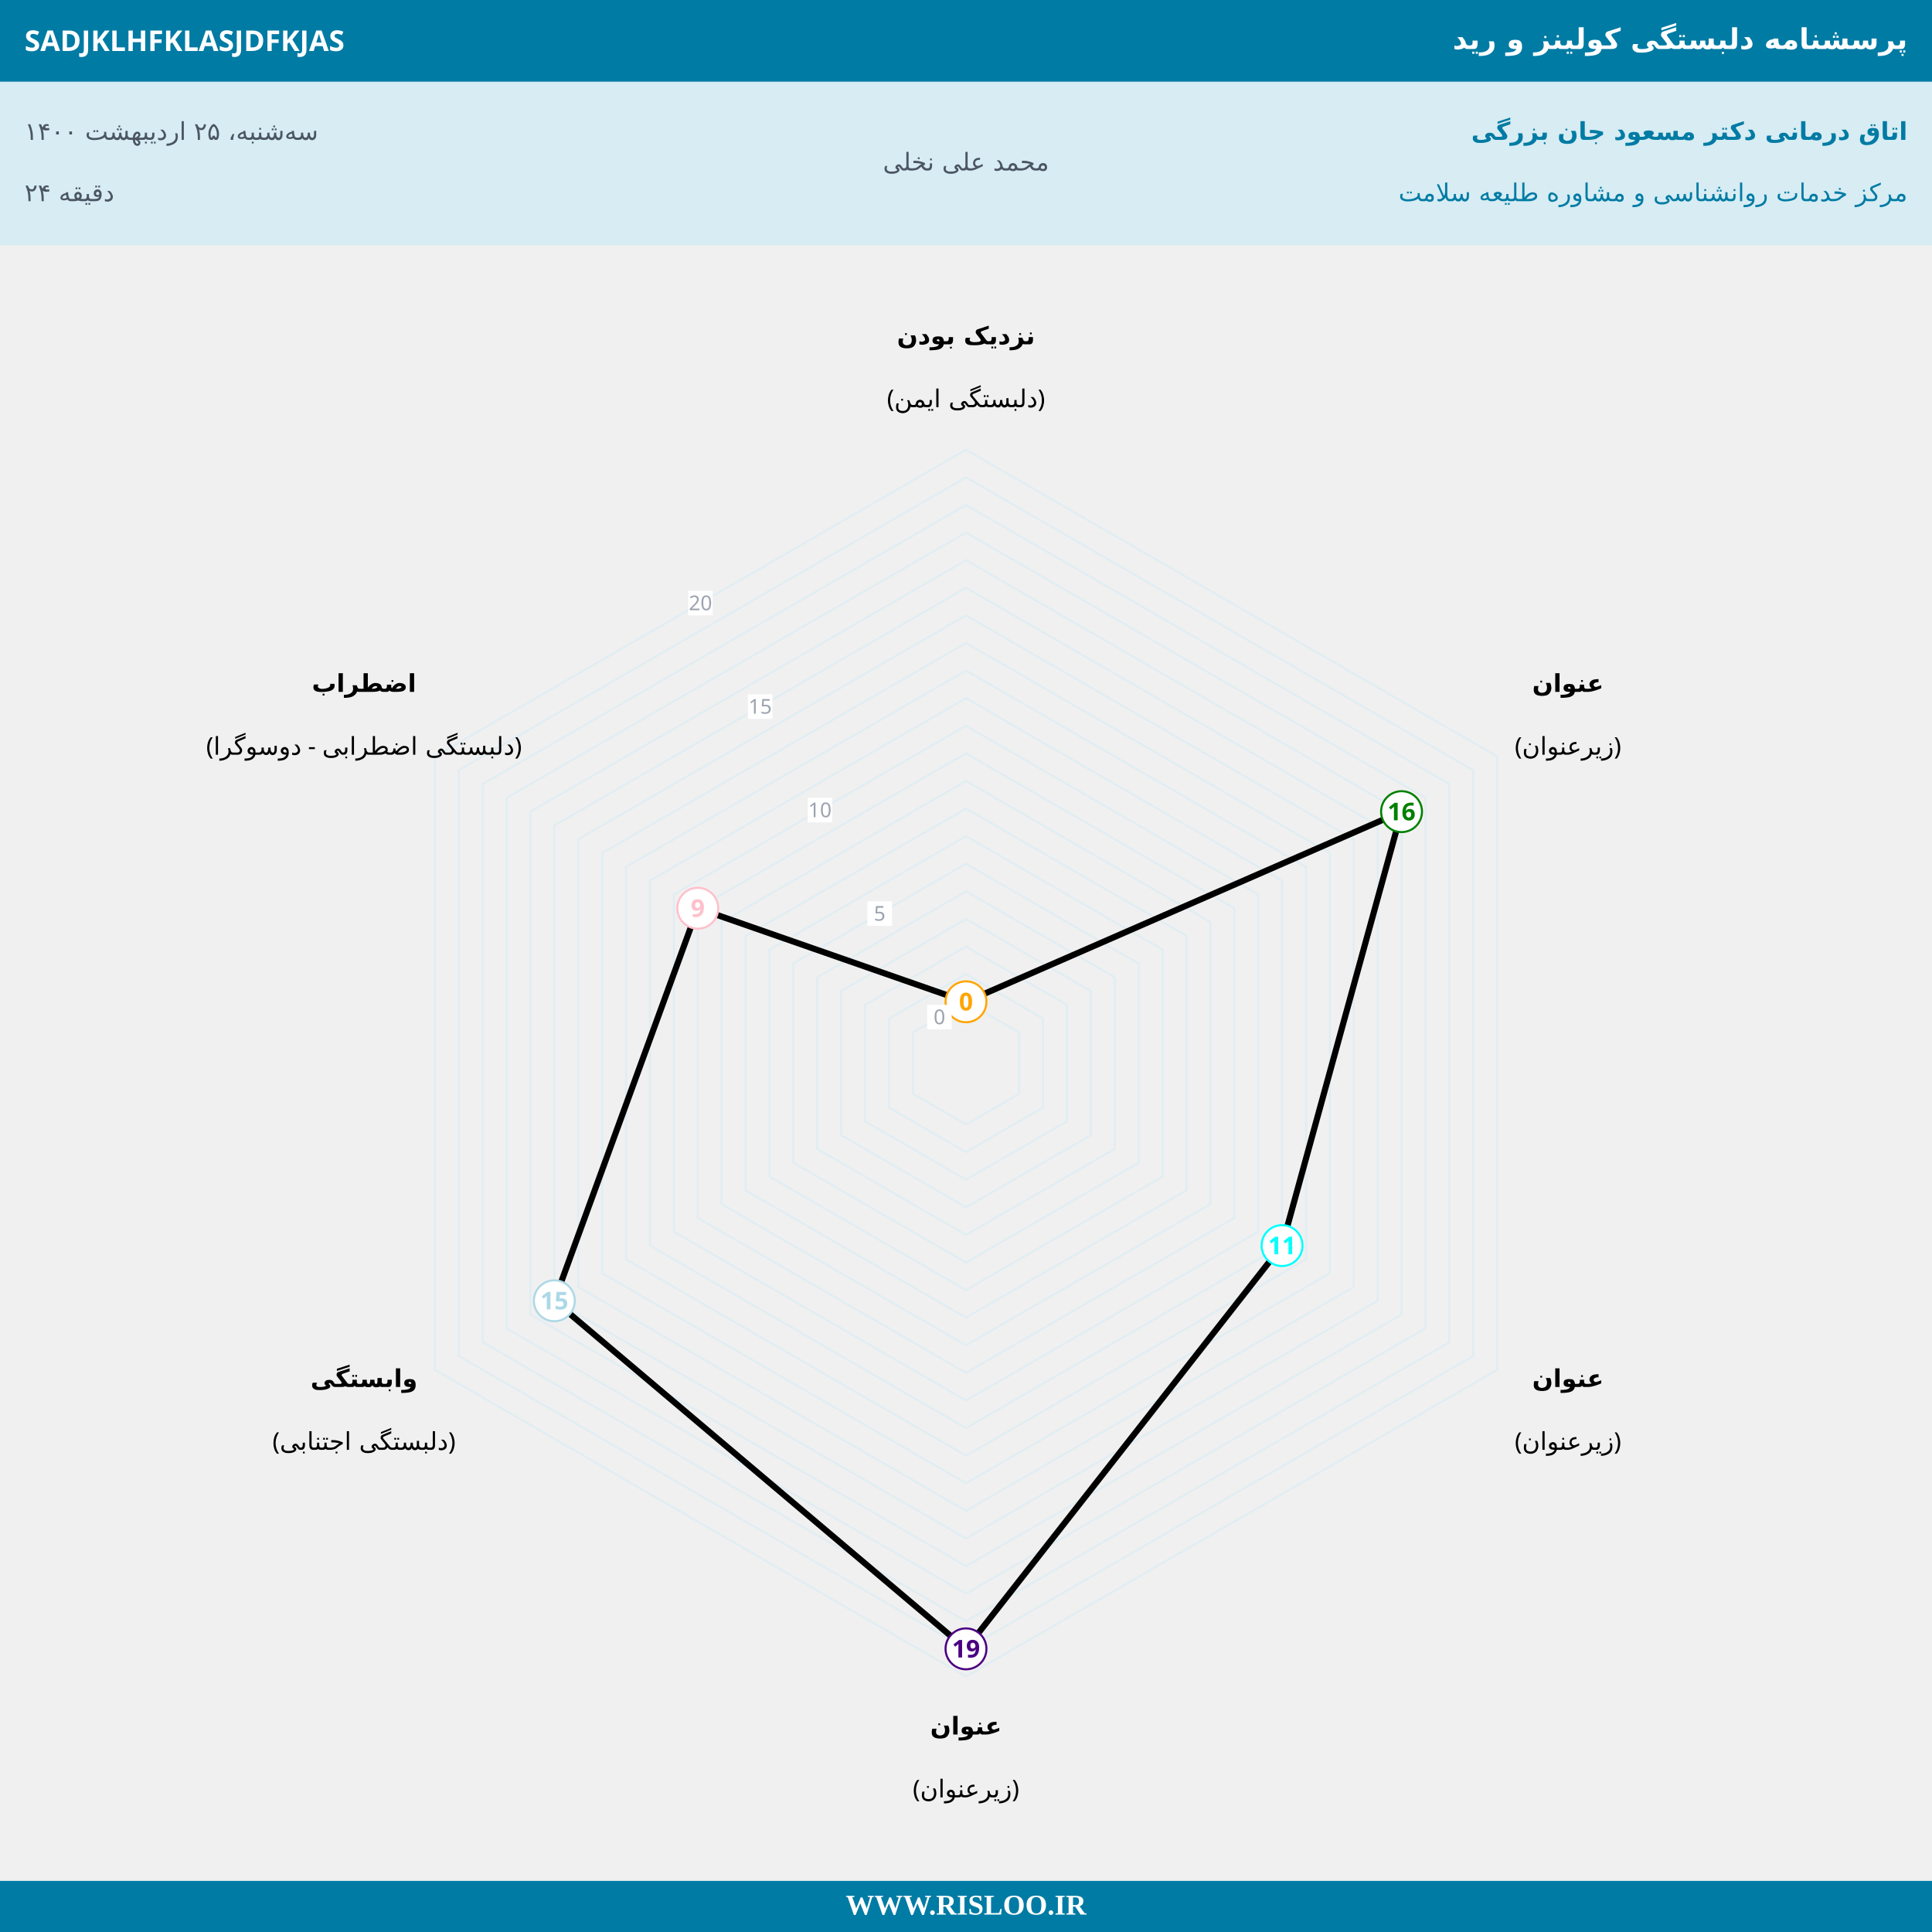
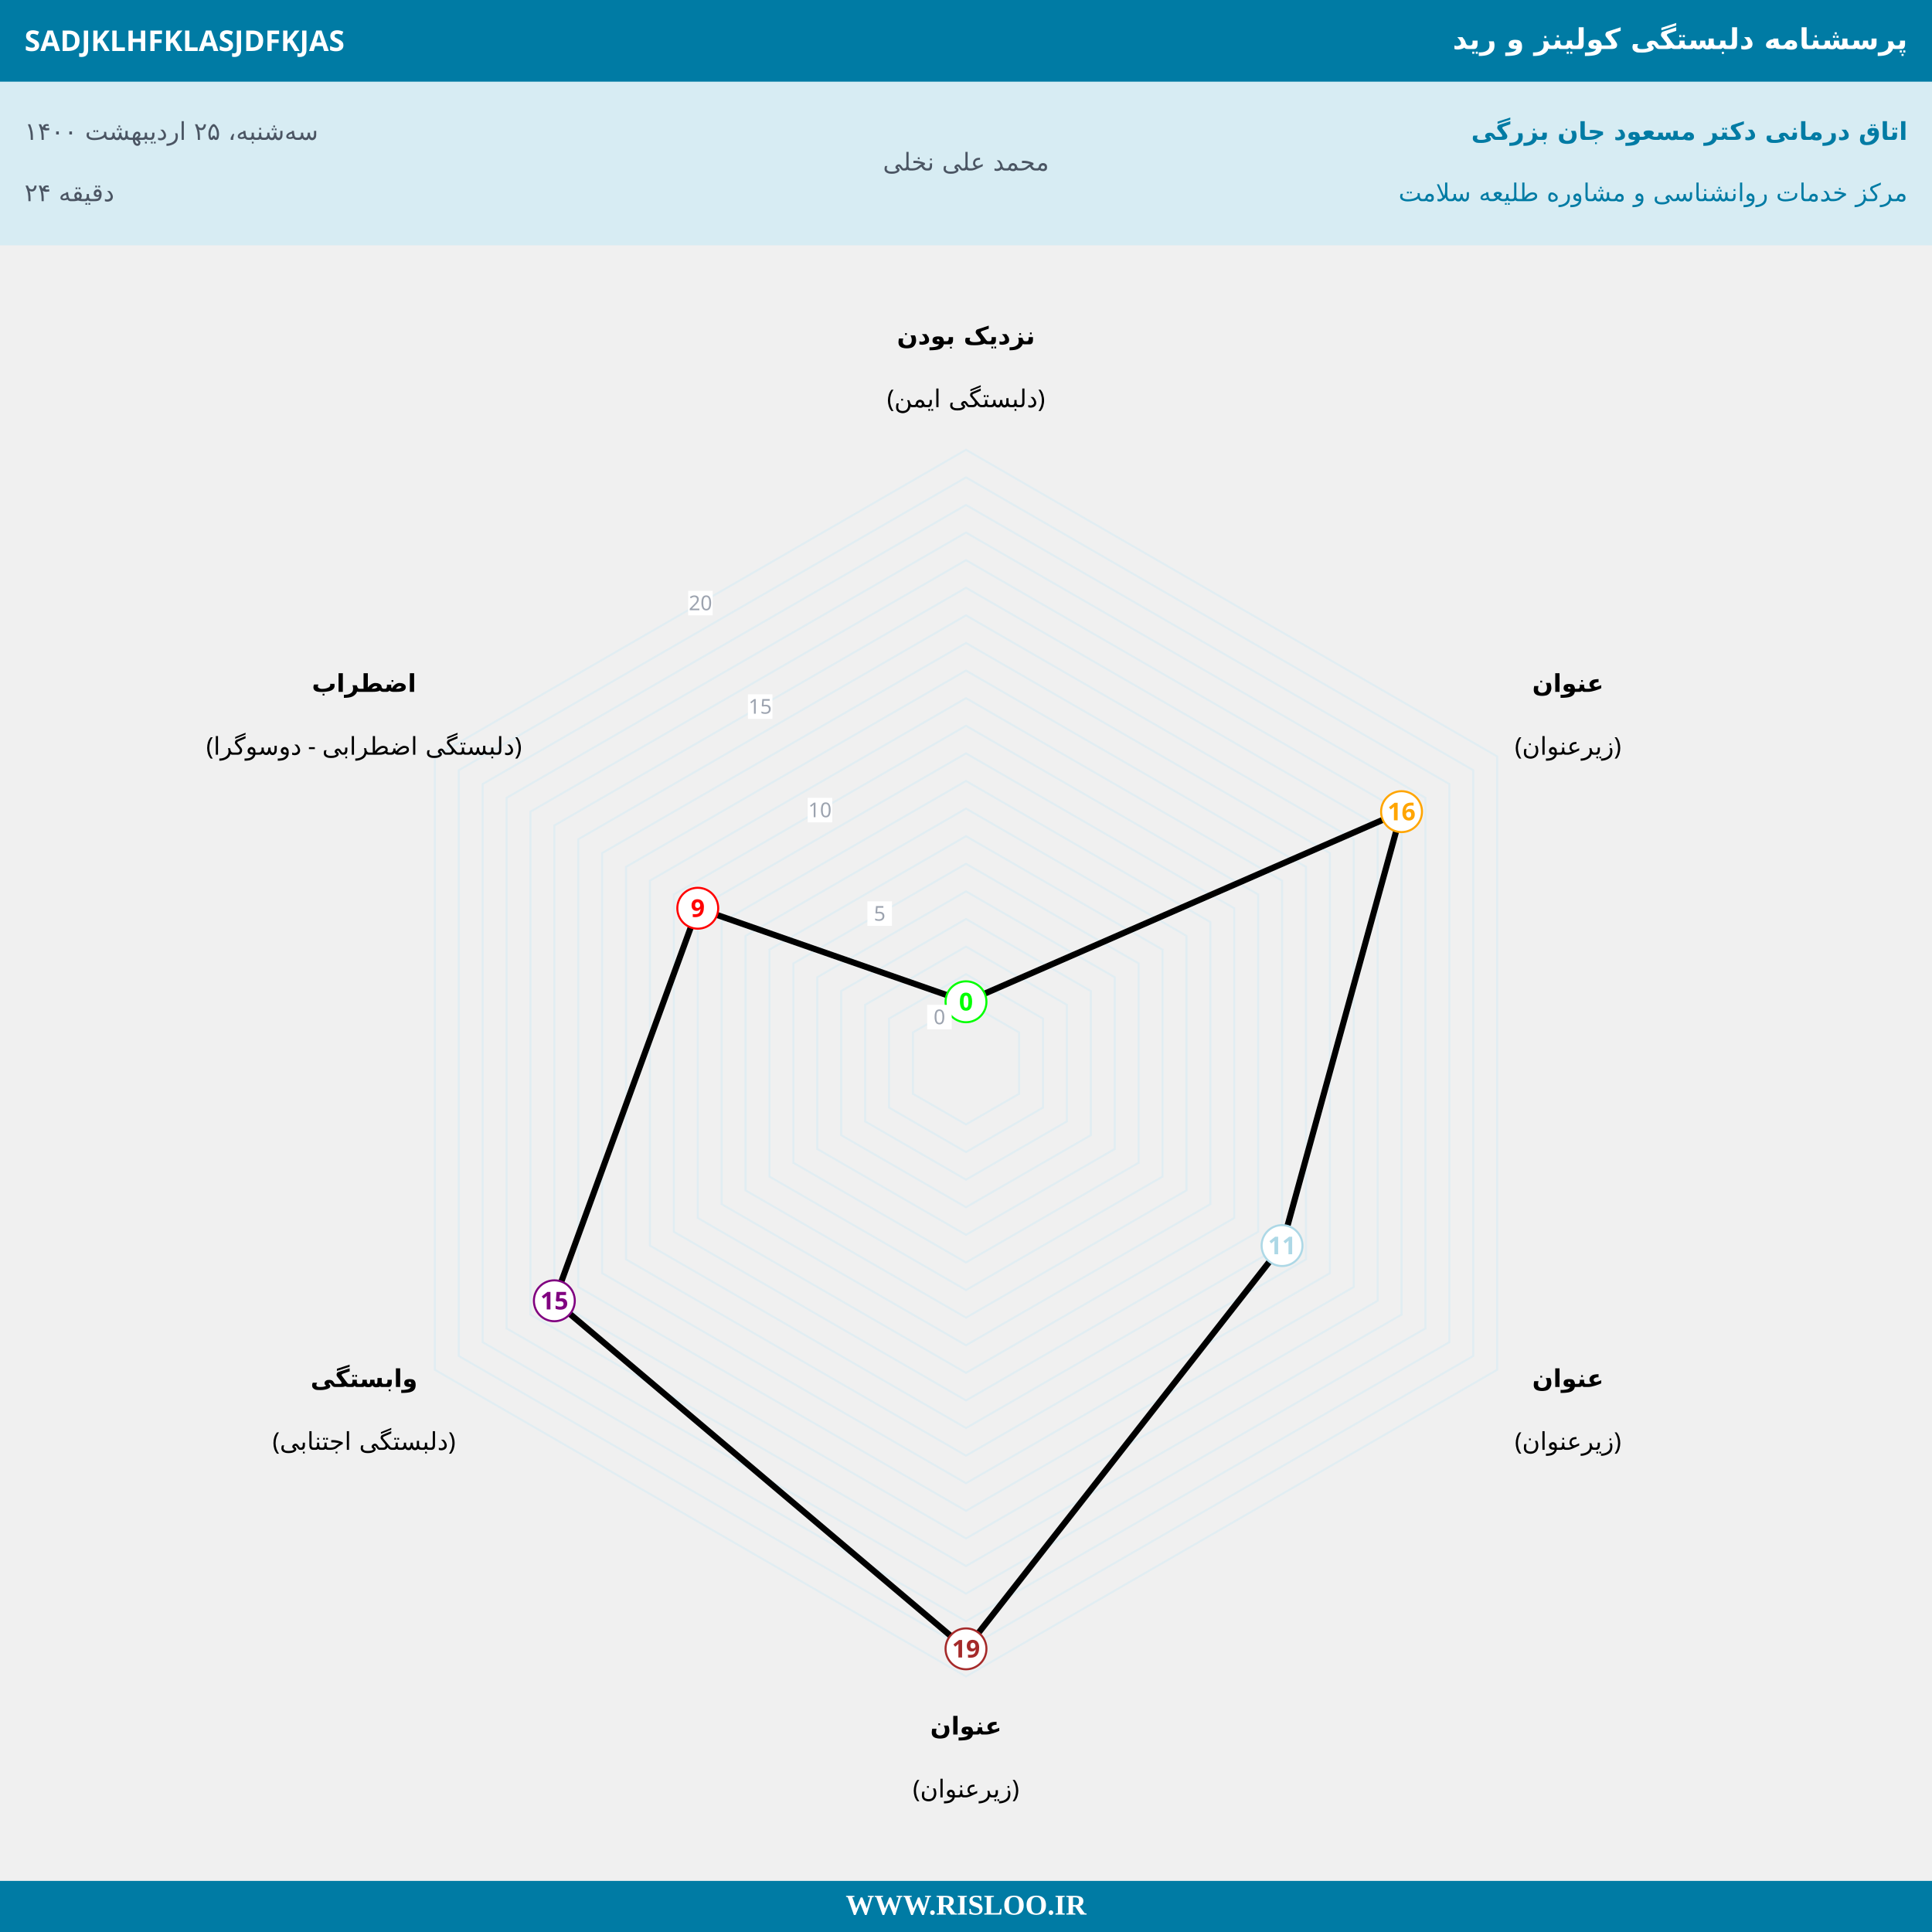
<svg xmlns="http://www.w3.org/2000/svg" version="1.1" width="945" height="945">
  <style>
    @font-face {
  font-family: Dana-fanum;
  font-style: normal;
  font-weight: normal;
  src: url('https://api.risloo.ir/fonts/Dana/eot/dana-fanum-regular.eot');
  src: url('https://api.risloo.ir/fonts/Dana/eot/dana-fanum-regular.eot?#iefix') format('embedded-opentype'),
   url('https://api.risloo.ir/fonts/Dana/woff2/dana-fanum-regular.woff2') format('woff2'),
   url('https://api.risloo.ir/fonts/Dana/woff/dana-fanum-regular.woff') format('woff');
}
@font-face {
  font-family: Dana;
  font-style: normal;
  font-weight: normal;
  src: url('https://api.risloo.ir/fonts/Dana/eot/dana-regular.eot');
  src: url('https://api.risloo.ir/fonts/Dana/eot/dana-regular.eot?#iefix') format('embedded-opentype'),
   url('https://api.risloo.ir/fonts/Dana/woff2/dana-regular.woff2') format('woff2'),
   url('https://api.risloo.ir/fonts/Dana/woff/dana-regular.woff') format('woff');
}  </style>
  <g font-family="iransans">
    <g fill="white" font-weight="bold" font-size="14">
      <rect x="0" y="0" width="100%" height="40" fill="#007BA4" />
      <text x="100%" y="20" transform="translate(-12, 0)" text-anchor="end" dominant-baseline="middle">پرسشنامه دلبستگی کولینز و رید</text>
      <text x="0" y="20" transform="translate(+12, 0)" text-anchor="start" dominant-baseline="middle">SADJKLHFKLASJDFKJAS</text>
    </g>
    <g transform="translate(0, 40)" fill="#4B5563">
      <rect x="0" y="0" width="100%" height="80" fill="#D7ECF3" />
      <g fill="#007BA4">
        <text x="100%" y="40" transform="translate(-12, -15)" font-weight="bold" text-anchor="end" dominant-baseline="middle">اتاق درمانی دکتر مسعود جان بزرگی</text>
        <text x="100%" y="40" transform="translate(-12, +15)" font-weight="normal" text-anchor="end" dominant-baseline="middle">مرکز خدمات روانشناسی و مشاوره طلیعه سلامت</text>
      </g>
      <g fill="#4B5563" font-weight="normal">
        <text x="50%" y="40" transform="translate(0, 0)" text-anchor="middle" dominant-baseline="middle">محمد علی نخلی</text>
        <text x="0" y="40" transform="translate(+12, -15)" text-anchor="start" dominant-baseline="middle">سه‌شنبه، ۲۵ اردیبهشت ۱۴۰۰</text>
        <text x="0" y="40" transform="translate(+12, +15)" text-anchor="start" dominant-baseline="middle">۲۴ دقیقه</text>
      </g>
    </g>
  </g>
  <g transform="translate(72.5, 120)">
    <g fill="transparent" stroke="#E1EDF2">
      <path d="M 400 100 L 140.19 250 L 140.19 550 L 400 700 L 659.81 550 L 659.81 250 Z" />
      <path d="M 400 113.5 L 151.88 256.75 L 151.88 543.25 L 400 686.5 L 648.12 543.25 L 648.12 256.75 Z" />
      <path d="M 400 127 L 163.58 263.5 L 163.58 536.5 L 400 673 L 636.42 536.5 L 636.42 263.5 Z" />
      <path d="M 400 140.5 L 175.27 270.25 L 175.27 529.75 L 400 659.5 L 624.73 529.75 L 624.73 270.25 Z" />
      <path d="M 400 154 L 186.96 277 L 186.96 523 L 400 646 L 613.04 523 L 613.04 277 Z" />
      <path d="M 400 167.5 L 198.65 283.75 L 198.65 516.25 L 400 632.5 L 601.35 516.25 L 601.35 283.75 Z" />
      <path d="M 400 181 L 210.34 290.5 L 210.34 509.5 L 400 619 L 589.66 509.5 L 589.66 290.5 Z" />
      <path d="M 400 194.5 L 222.03 297.25 L 222.03 502.75 L 400 605.5 L 577.97 502.75 L 577.97 297.25 Z" />
      <path d="M 400 208 L 233.72 304 L 233.72 496 L 400 592 L 566.28 496 L 566.28 304 Z" />
      <path d="M 400 221.5 L 245.41 310.75 L 245.41 489.25 L 400 578.5 L 554.59 489.25 L 554.59 310.75 Z" />
      <path d="M 400 235 L 257.11 317.5 L 257.11 482.5 L 400 565 L 542.89 482.5 L 542.89 317.5 Z" />
      <path d="M 400 248.5 L 268.8 324.25 L 268.8 475.75 L 400 551.5 L 531.2 475.75 L 531.2 324.25 Z" />
      <path d="M 400 262 L 280.49 331 L 280.49 469 L 400 538 L 519.51 469 L 519.51 331 Z" />
      <path d="M 400 275.5 L 292.18 337.75 L 292.18 462.25 L 400 524.5 L 507.82 462.25 L 507.82 337.75 Z" />
      <path d="M 400 289 L 303.87 344.5 L 303.87 455.5 L 400 511 L 496.13 455.5 L 496.13 344.5 Z" />
      <path d="M 400 302.5 L 315.56 351.25 L 315.56 448.75 L 400 497.5 L 484.44 448.75 L 484.44 351.25 Z" />
      <path d="M 400 316 L 327.25 358 L 327.25 442 L 400 484 L 472.75 442 L 472.75 358 Z" />
      <path d="M 400 329.5 L 338.95 364.75 L 338.95 435.25 L 400 470.5 L 461.05 435.25 L 461.05 364.75 Z" />
      <path d="M 400 343 L 350.64 371.5 L 350.64 428.5 L 400 457 L 449.36 428.5 L 449.36 371.5 Z" />
      <path d="M 400 356.5 L 362.33 378.25 L 362.33 421.75 L 400 443.5 L 437.67 421.75 L 437.67 378.25 Z" />
      <path d="M 400 370 L 374.02 385 L 374.02 415 L 400 430 L 425.98 415 L 425.98 385 Z" />
    </g>
    <g fill="transparent" stroke="black" stroke-width="3">
      <path d="M 400 370 L 268.8 324.25 L 198.65 516.25 L 400 686.5 L 554.59 489.25 L 613.04 277 Z" />
    </g>
    <g fill="white">
-       <circle cx="400" cy="370" r="10" stroke="orange" stroke-width="1" />
-       <text x="400" y="370" font-size="12" font-weight="bold" font-family="Dana-fanum" text-anchor="middle" dominant-baseline="middle" fill="orange">0</text>
-       <circle cx="268.8" cy="324.25" r="10" stroke="pink" stroke-width="1" />
-       <text x="268.8" y="324.25" font-size="12" font-weight="bold" font-family="Dana-fanum" text-anchor="middle" dominant-baseline="middle" fill="pink">9</text>
-       <circle cx="198.65" cy="516.25" r="10" stroke="lightBlue" stroke-width="1" />
-       <text x="198.65" y="516.25" font-size="12" font-weight="bold" font-family="Dana-fanum" text-anchor="middle" dominant-baseline="middle" fill="lightBlue">15</text>
-       <circle cx="400" cy="686.5" r="10" stroke="indigo" stroke-width="1" />
-       <text x="400" y="686.5" font-size="12" font-weight="bold" font-family="Dana-fanum" text-anchor="middle" dominant-baseline="middle" fill="indigo">19</text>
-       <circle cx="554.59" cy="489.25" r="10" stroke="cyan" stroke-width="1" />
-       <text x="554.59" y="489.25" font-size="12" font-weight="bold" font-family="Dana-fanum" text-anchor="middle" dominant-baseline="middle" fill="cyan">11</text>
-       <circle cx="613.04" cy="277" r="10" stroke="green" stroke-width="1" />
-       <text x="613.04" y="277" font-size="12" font-weight="bold" font-family="Dana-fanum" text-anchor="middle" dominant-baseline="middle" fill="green">16</text>
+       <circle cx="400" cy="370" r="10" stroke="lime" stroke-width="1" />
+       <text x="400" y="370" font-size="12" font-weight="bold" font-family="Dana-fanum" text-anchor="middle" dominant-baseline="middle" fill="lime">0</text>
+       <circle cx="268.8" cy="324.25" r="10" stroke="red" stroke-width="1" />
+       <text x="268.8" y="324.25" font-size="12" font-weight="bold" font-family="Dana-fanum" text-anchor="middle" dominant-baseline="middle" fill="red">9</text>
+       <circle cx="198.65" cy="516.25" r="10" stroke="purple" stroke-width="1" />
+       <text x="198.65" y="516.25" font-size="12" font-weight="bold" font-family="Dana-fanum" text-anchor="middle" dominant-baseline="middle" fill="purple">15</text>
+       <circle cx="400" cy="686.5" r="10" stroke="brown" stroke-width="1" />
+       <text x="400" y="686.5" font-size="12" font-weight="bold" font-family="Dana-fanum" text-anchor="middle" dominant-baseline="middle" fill="brown">19</text>
+       <circle cx="554.59" cy="489.25" r="10" stroke="lightBlue" stroke-width="1" />
+       <text x="554.59" y="489.25" font-size="12" font-weight="bold" font-family="Dana-fanum" text-anchor="middle" dominant-baseline="middle" fill="lightBlue">11</text>
+       <circle cx="613.04" cy="277" r="10" stroke="orange" stroke-width="1" />
+       <text x="613.04" y="277" font-size="12" font-weight="bold" font-family="Dana-fanum" text-anchor="middle" dominant-baseline="middle" fill="orange">16</text>
    </g>
    <g>
      <text x="400" y="60" transform="translate(0, -15)" font-size="12" font-family="Dana" font-weight="bold" text-anchor="middle" dominant-baseline="middle" fill="black">نزدیک بودن</text>
      <text x="400" y="60" transform="translate(0, +15)" font-size="12" font-family="Dana" text-anchor="middle" dominant-baseline="middle" fill="black">(دلبستگی ایمن)</text>
      <text x="105.55" y="230" transform="translate(0, -15)" font-size="12" font-family="Dana" font-weight="bold" text-anchor="middle" dominant-baseline="middle" fill="black">اضطراب</text>
      <text x="105.55" y="230" transform="translate(0, +15)" font-size="12" font-family="Dana" text-anchor="middle" dominant-baseline="middle" fill="black">(دلبستگی اضطرابی - دوسوگرا)</text>
      <text x="105.55" y="570" transform="translate(0, -15)" font-size="12" font-family="Dana" font-weight="bold" text-anchor="middle" dominant-baseline="middle" fill="black">وابستگی</text>
      <text x="105.55" y="570" transform="translate(0, +15)" font-size="12" font-family="Dana" text-anchor="middle" dominant-baseline="middle" fill="black">(دلبستگی اجتنابی)</text>
      <text x="400" y="740" transform="translate(0, -15)" font-size="12" font-family="Dana" font-weight="bold" text-anchor="middle" dominant-baseline="middle" fill="black">عنوان</text>
      <text x="400" y="740" transform="translate(0, +15)" font-size="12" font-family="Dana" text-anchor="middle" dominant-baseline="middle" fill="black">(زیرعنوان)</text>
      <text x="694.45" y="570" transform="translate(0, -15)" font-size="12" font-family="Dana" font-weight="bold" text-anchor="middle" dominant-baseline="middle" fill="black">عنوان</text>
      <text x="694.45" y="570" transform="translate(0, +15)" font-size="12" font-family="Dana" text-anchor="middle" dominant-baseline="middle" fill="black">(زیرعنوان)</text>
      <text x="694.45" y="230" transform="translate(0, -15)" font-size="12" font-family="Dana" font-weight="bold" text-anchor="middle" dominant-baseline="middle" fill="black">عنوان</text>
      <text x="694.45" y="230" transform="translate(0, +15)" font-size="12" font-family="Dana" text-anchor="middle" dominant-baseline="middle" fill="black">(زیرعنوان)</text>
    </g>
    <g>
      <rect x="387.01" y="377.5" width="12" height="12" transform="translate(-6,-6)" fill="white" />
      <text x="387.01" y="377.5" font-size="10" font-family="Dana-fanum" text-anchor="middle" dominant-baseline="middle" fill="#9CA3AF">0</text>
      <rect x="357.78" y="326.87" width="12" height="12" transform="translate(-6,-6)" fill="white" />
      <text x="357.78" y="326.87" font-size="10" font-family="Dana-fanum" text-anchor="middle" dominant-baseline="middle" fill="#9CA3AF">5</text>
      <rect x="328.55" y="276.25" width="12" height="12" transform="translate(-6,-6)" fill="white" />
      <text x="328.55" y="276.25" font-size="10" font-family="Dana-fanum" text-anchor="middle" dominant-baseline="middle" fill="#9CA3AF">10</text>
      <rect x="299.32" y="225.62" width="12" height="12" transform="translate(-6,-6)" fill="white" />
      <text x="299.32" y="225.62" font-size="10" font-family="Dana-fanum" text-anchor="middle" dominant-baseline="middle" fill="#9CA3AF">15</text>
      <rect x="270.1" y="175" width="12" height="12" transform="translate(-6,-6)" fill="white" />
      <text x="270.1" y="175" font-size="10" font-family="Dana-fanum" text-anchor="middle" dominant-baseline="middle" fill="#9CA3AF">20</text>
    </g>
  </g>
  <g fill="white" font-weight="bold" font-size="14" transform="translate(0, 920)">
    <rect x="0" y="0" width="100%" height="25" fill="#007BA4" />
    <text x="50%" y="12.5" text-anchor="middle" dominant-baseline="middle">WWW.RISLOO.IR</text>
  </g>
</svg>
